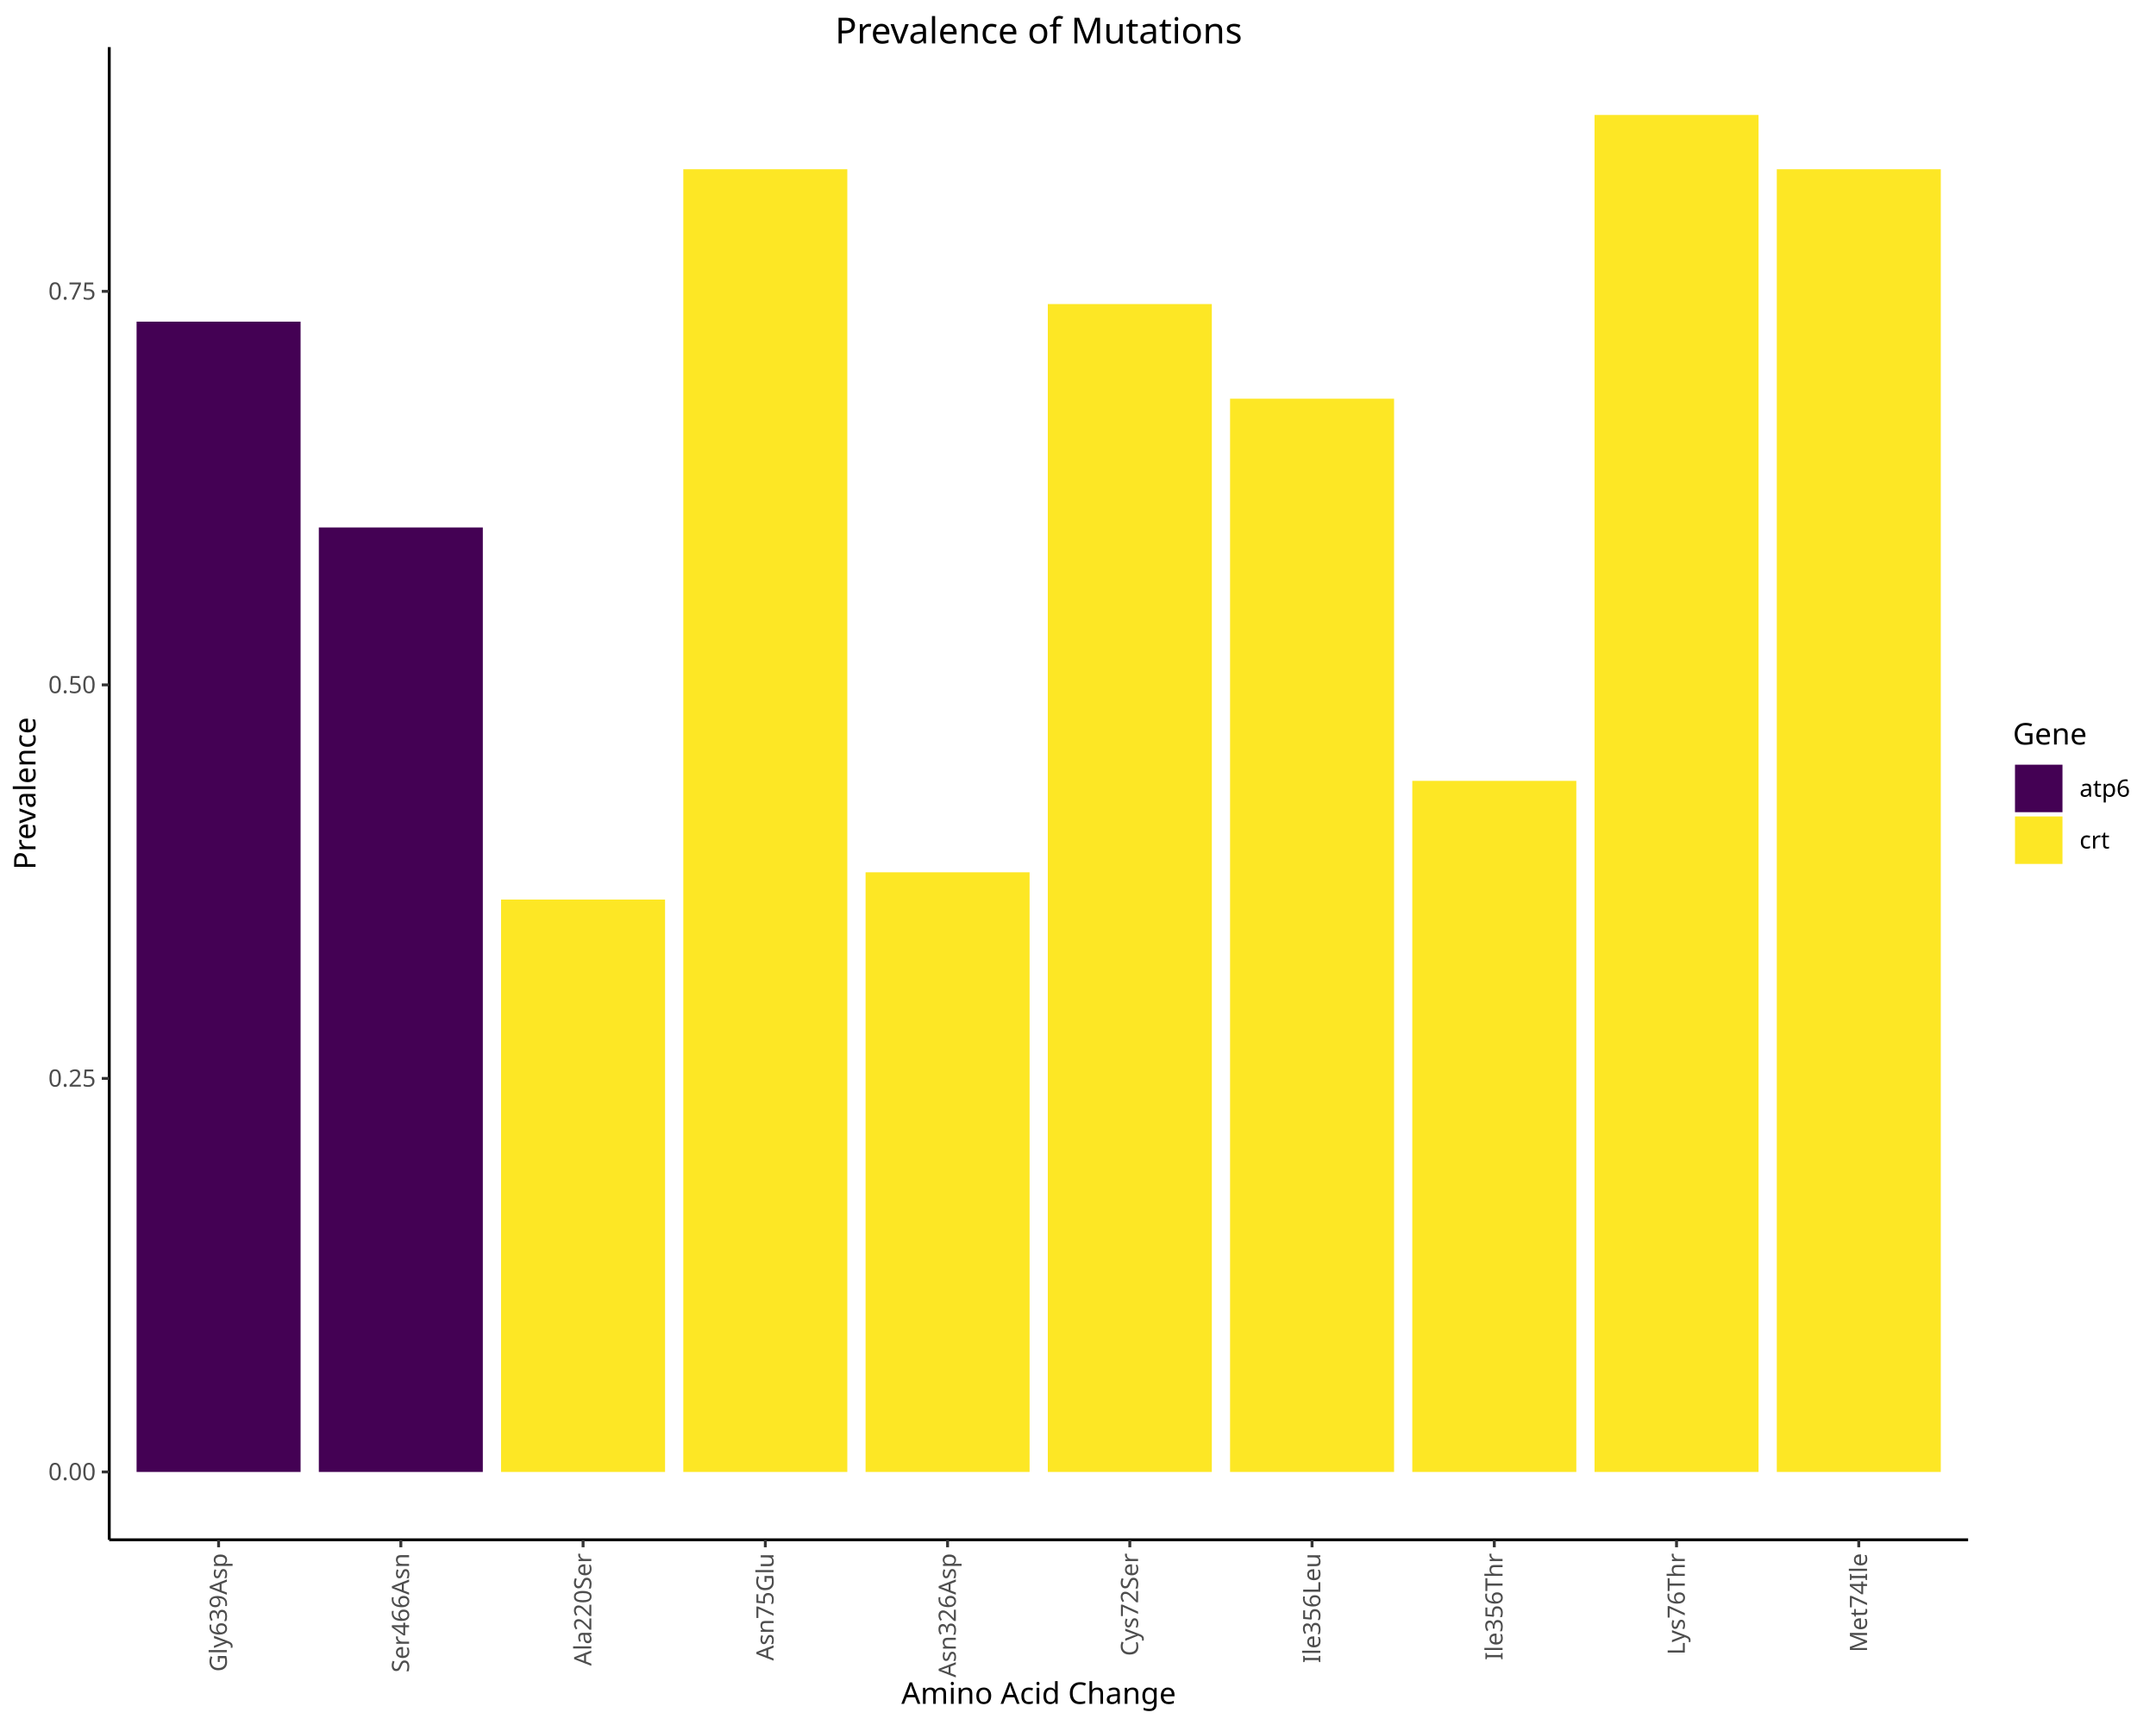
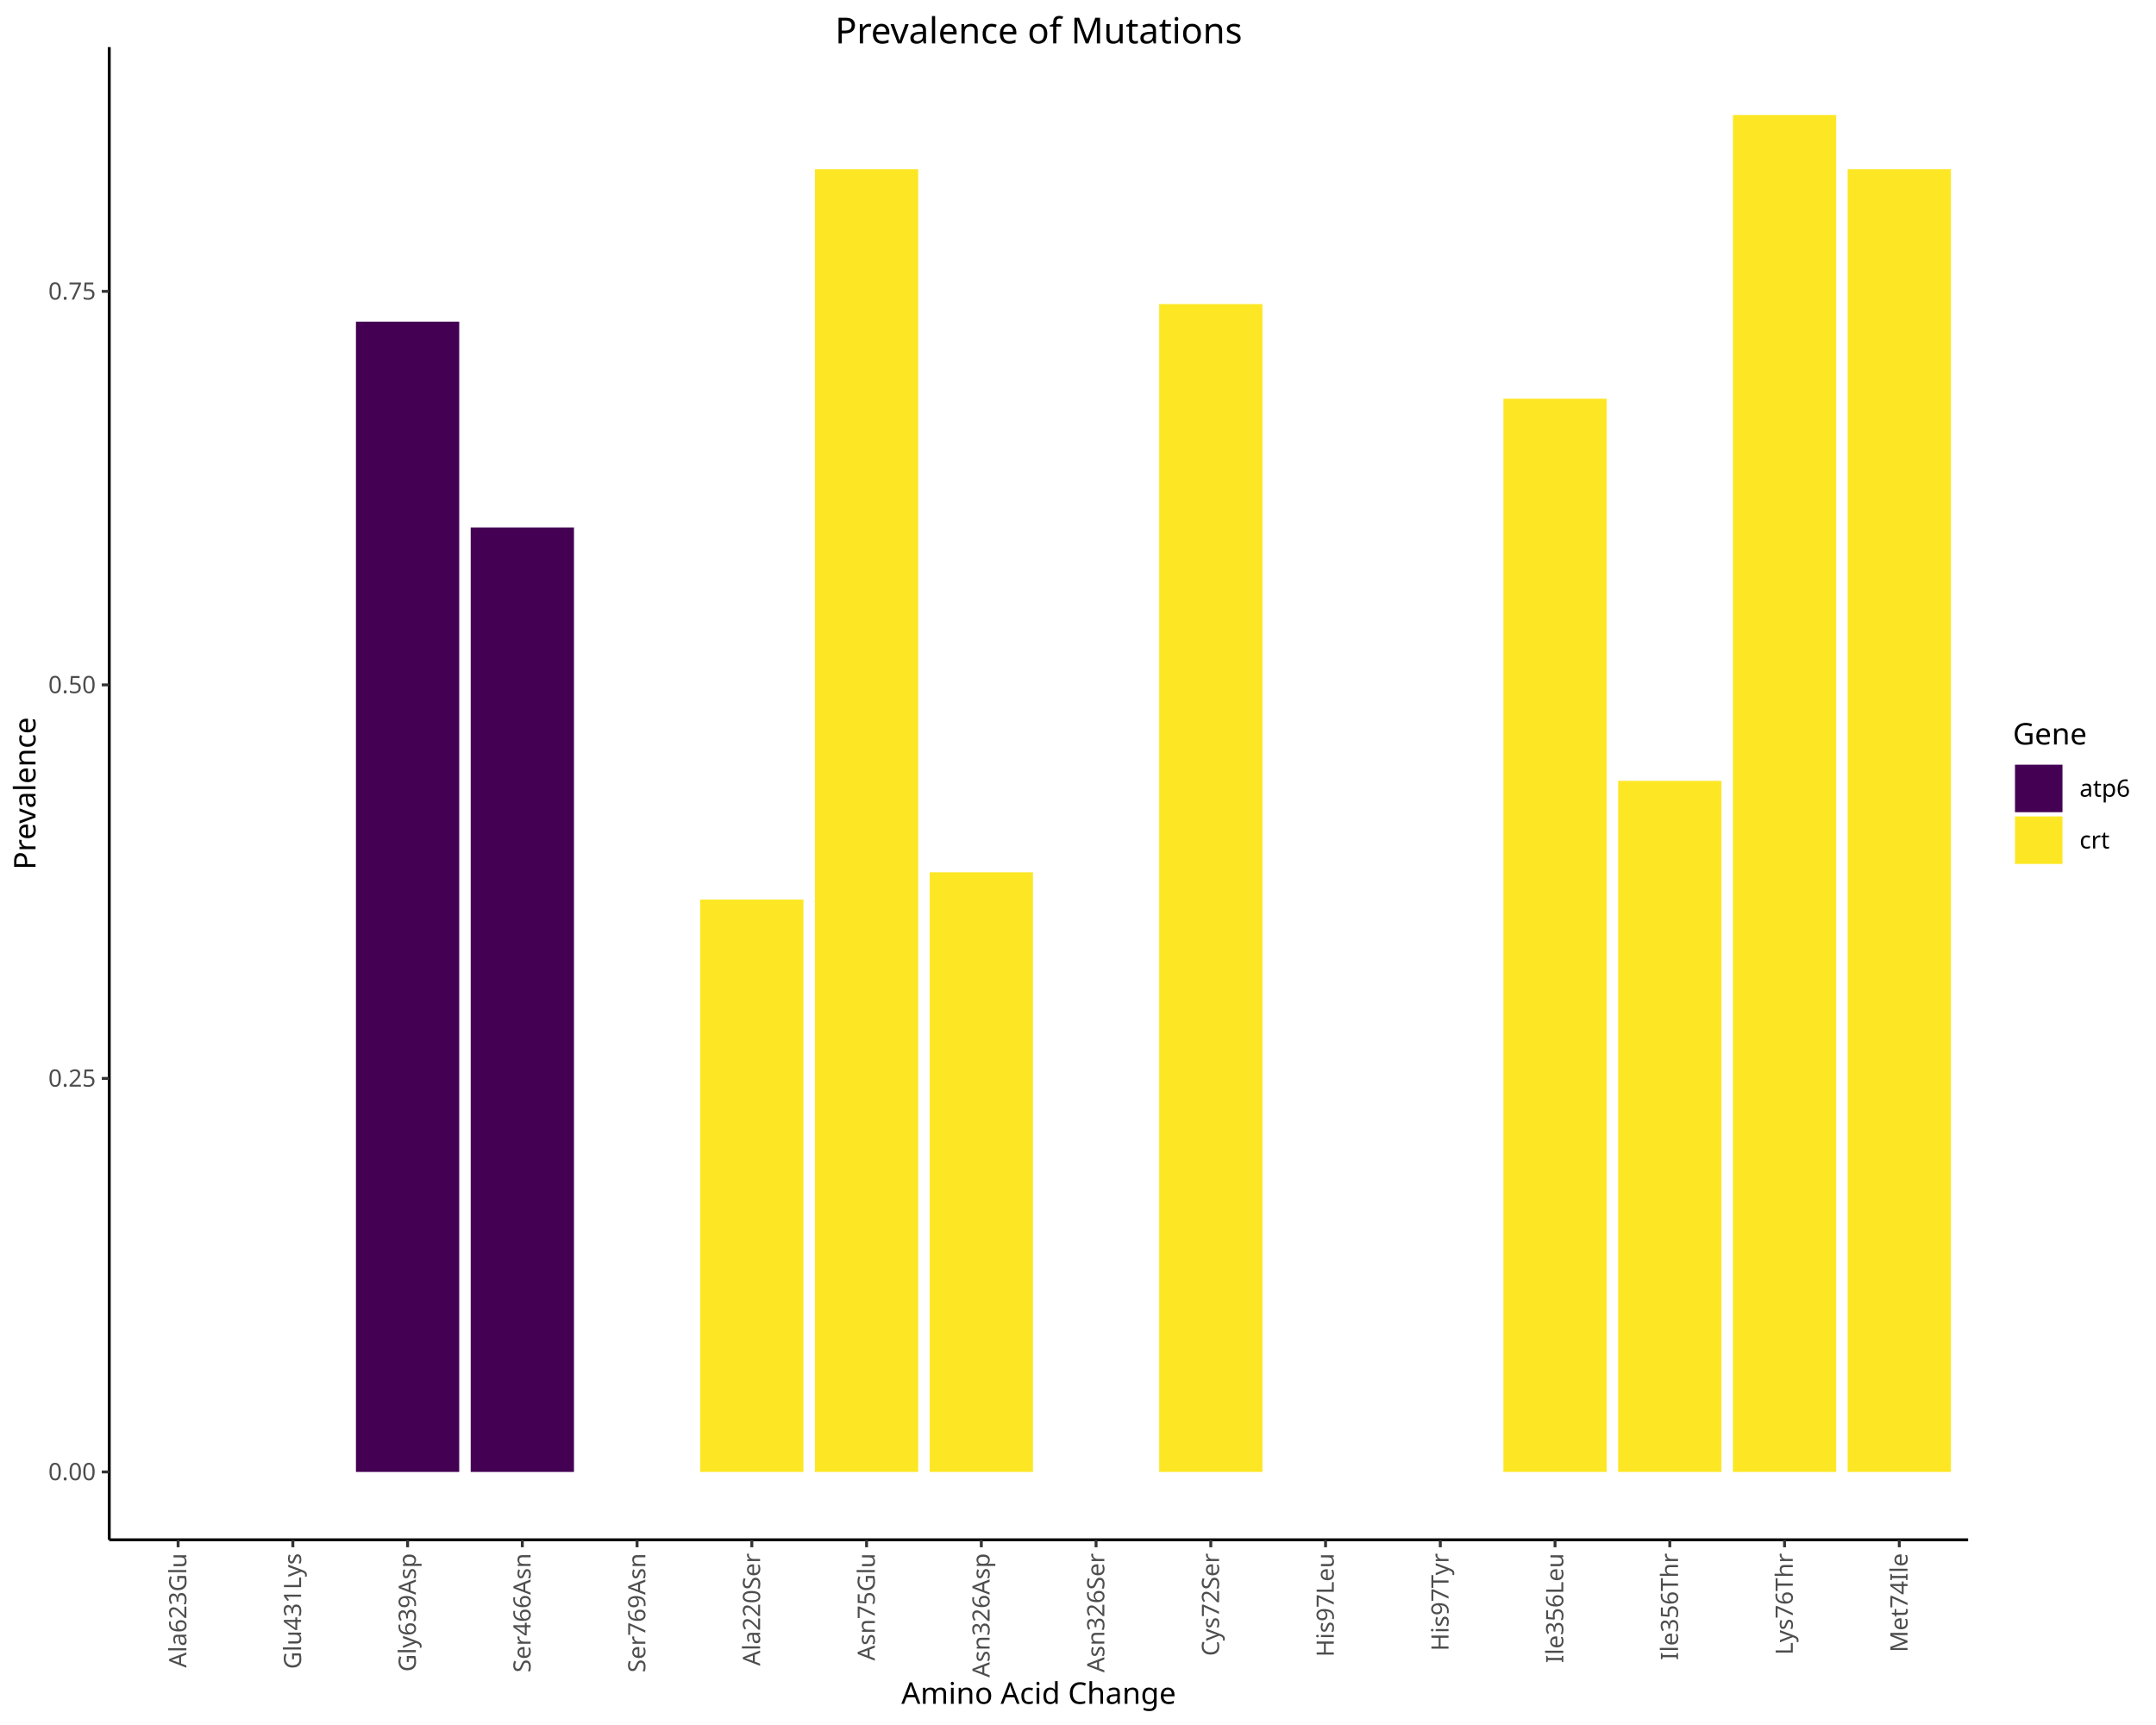
<svg xmlns="http://www.w3.org/2000/svg" class="svglite" data-engine-version="2.0" width="720.00pt" height="576.00pt" viewBox="0 0 720.00 576.00">
  <defs>
    <style type="text/css">
    .svglite line, .svglite polyline, .svglite polygon, .svglite path, .svglite rect, .svglite circle {
      fill: none;
      stroke: #000000;
      stroke-linecap: round;
      stroke-linejoin: round;
      stroke-miterlimit: 10.00;
    }
  </style>
  </defs>
  <rect width="100%" height="100%" style="stroke: none; fill: #FFFFFF;" />
  <defs>
    <clipPath id="cpMC4wMHw3MjAuMDB8MC4wMHw1NzYuMDA=">
      <rect x="0.00" y="0.00" width="720.00" height="576.00" />
    </clipPath>
  </defs>
  <g clip-path="url(#cpMC4wMHw3MjAuMDB8MC4wMHw1NzYuMDA=)">
    <rect x="0.00" y="0.00" width="720.00" height="576.00" style="stroke-width: 0.97; stroke: #FFFFFF; fill: #FFFFFF;" />
  </g>
  <defs>
    <clipPath id="cpMzYuNDh8NjU3LjI2fDE1LjczfDUxNC4xNg==">
      <rect x="36.48" y="15.73" width="620.78" height="498.43" />
    </clipPath>
  </defs>
  <g clip-path="url(#cpMzYuNDh8NjU3LjI2fDE1LjczfDUxNC4xNg==)">
    <rect x="36.48" y="15.73" width="620.78" height="498.43" style="stroke-width: 0.97; stroke: none; fill: #FFFFFF;" />
-     <rect x="45.61" y="107.40" width="54.77" height="384.10" style="stroke-width: 1.07; stroke: none; stroke-linecap: square; stroke-linejoin: miter; fill: #440154;" />
-     <rect x="106.47" y="176.13" width="54.77" height="315.37" style="stroke-width: 1.07; stroke: none; stroke-linecap: square; stroke-linejoin: miter; fill: #440154;" />
-     <rect x="167.33" y="300.37" width="54.77" height="191.13" style="stroke-width: 1.07; stroke: none; stroke-linecap: square; stroke-linejoin: miter; fill: #FDE725;" />
-     <rect x="228.19" y="56.51" width="54.77" height="434.99" style="stroke-width: 1.07; stroke: none; stroke-linecap: square; stroke-linejoin: miter; fill: #FDE725;" />
-     <rect x="289.06" y="291.27" width="54.77" height="200.23" style="stroke-width: 1.07; stroke: none; stroke-linecap: square; stroke-linejoin: miter; fill: #FDE725;" />
-     <rect x="349.92" y="101.53" width="54.77" height="389.97" style="stroke-width: 1.07; stroke: none; stroke-linecap: square; stroke-linejoin: miter; fill: #FDE725;" />
-     <rect x="410.78" y="133.13" width="54.77" height="358.37" style="stroke-width: 1.07; stroke: none; stroke-linecap: square; stroke-linejoin: miter; fill: #FDE725;" />
-     <rect x="471.64" y="260.74" width="54.77" height="230.76" style="stroke-width: 1.07; stroke: none; stroke-linecap: square; stroke-linejoin: miter; fill: #FDE725;" />
-     <rect x="532.50" y="38.39" width="54.77" height="453.11" style="stroke-width: 1.07; stroke: none; stroke-linecap: square; stroke-linejoin: miter; fill: #FDE725;" />
-     <rect x="593.36" y="56.51" width="54.77" height="434.99" style="stroke-width: 1.07; stroke: none; stroke-linecap: square; stroke-linejoin: miter; fill: #FDE725;" />
+     <rect x="42.23" y="491.50" width="34.49" height="0.00" style="stroke-width: 1.07; stroke: none; stroke-linecap: square; stroke-linejoin: miter; fill: #440154;" />
+     <rect x="80.55" y="491.50" width="34.49" height="0.00" style="stroke-width: 1.07; stroke: none; stroke-linecap: square; stroke-linejoin: miter; fill: #440154;" />
+     <rect x="118.87" y="107.40" width="34.49" height="384.10" style="stroke-width: 1.07; stroke: none; stroke-linecap: square; stroke-linejoin: miter; fill: #440154;" />
+     <rect x="157.19" y="176.13" width="34.49" height="315.37" style="stroke-width: 1.07; stroke: none; stroke-linecap: square; stroke-linejoin: miter; fill: #440154;" />
+     <rect x="195.51" y="491.50" width="34.49" height="0.00" style="stroke-width: 1.07; stroke: none; stroke-linecap: square; stroke-linejoin: miter; fill: #440154;" />
+     <rect x="233.83" y="300.37" width="34.49" height="191.13" style="stroke-width: 1.07; stroke: none; stroke-linecap: square; stroke-linejoin: miter; fill: #FDE725;" />
+     <rect x="272.15" y="56.51" width="34.49" height="434.99" style="stroke-width: 1.07; stroke: none; stroke-linecap: square; stroke-linejoin: miter; fill: #FDE725;" />
+     <rect x="310.47" y="291.27" width="34.49" height="200.23" style="stroke-width: 1.07; stroke: none; stroke-linecap: square; stroke-linejoin: miter; fill: #FDE725;" />
+     <rect x="348.79" y="491.50" width="34.49" height="0.00" style="stroke-width: 1.07; stroke: none; stroke-linecap: square; stroke-linejoin: miter; fill: #FDE725;" />
+     <rect x="387.11" y="101.53" width="34.49" height="389.97" style="stroke-width: 1.07; stroke: none; stroke-linecap: square; stroke-linejoin: miter; fill: #FDE725;" />
+     <rect x="425.43" y="491.50" width="34.49" height="0.00" style="stroke-width: 1.07; stroke: none; stroke-linecap: square; stroke-linejoin: miter; fill: #FDE725;" />
+     <rect x="463.75" y="491.50" width="34.49" height="0.00" style="stroke-width: 1.07; stroke: none; stroke-linecap: square; stroke-linejoin: miter; fill: #FDE725;" />
+     <rect x="502.07" y="133.13" width="34.49" height="358.37" style="stroke-width: 1.07; stroke: none; stroke-linecap: square; stroke-linejoin: miter; fill: #FDE725;" />
+     <rect x="540.39" y="260.74" width="34.49" height="230.76" style="stroke-width: 1.07; stroke: none; stroke-linecap: square; stroke-linejoin: miter; fill: #FDE725;" />
+     <rect x="578.71" y="38.39" width="34.49" height="453.11" style="stroke-width: 1.07; stroke: none; stroke-linecap: square; stroke-linejoin: miter; fill: #FDE725;" />
+     <rect x="617.03" y="56.51" width="34.49" height="434.99" style="stroke-width: 1.07; stroke: none; stroke-linecap: square; stroke-linejoin: miter; fill: #FDE725;" />
  </g>
  <g clip-path="url(#cpMC4wMHw3MjAuMDB8MC4wMHw1NzYuMDA=)">
    <polyline points="36.48,514.16 36.48,15.73 " style="stroke-width: 0.97; stroke-linecap: butt;" />
    <text x="32.00" y="494.25" text-anchor="end" style="font-size: 8.00px; fill: #4D4D4D; font-family: sans;" textLength="15.57px" lengthAdjust="spacingAndGlyphs">0.00</text>
    <text x="32.00" y="362.85" text-anchor="end" style="font-size: 8.00px; fill: #4D4D4D; font-family: sans;" textLength="15.57px" lengthAdjust="spacingAndGlyphs">0.25</text>
    <text x="32.00" y="231.45" text-anchor="end" style="font-size: 8.00px; fill: #4D4D4D; font-family: sans;" textLength="15.57px" lengthAdjust="spacingAndGlyphs">0.50</text>
    <text x="32.00" y="100.04" text-anchor="end" style="font-size: 8.00px; fill: #4D4D4D; font-family: sans;" textLength="15.57px" lengthAdjust="spacingAndGlyphs">0.75</text>
    <polyline points="33.99,491.50 36.48,491.50 " style="stroke-width: 0.97; stroke: #333333; stroke-linecap: butt;" />
    <polyline points="33.99,360.10 36.48,360.10 " style="stroke-width: 0.97; stroke: #333333; stroke-linecap: butt;" />
    <polyline points="33.99,228.69 36.48,228.69 " style="stroke-width: 0.97; stroke: #333333; stroke-linecap: butt;" />
    <polyline points="33.99,97.29 36.48,97.29 " style="stroke-width: 0.97; stroke: #333333; stroke-linecap: butt;" />
    <polyline points="36.48,514.16 657.26,514.16 " style="stroke-width: 0.97; stroke-linecap: butt;" />
-     <polyline points="73.00,516.65 73.00,514.16 " style="stroke-width: 0.97; stroke: #333333; stroke-linecap: butt;" />
-     <polyline points="133.86,516.65 133.86,514.16 " style="stroke-width: 0.97; stroke: #333333; stroke-linecap: butt;" />
-     <polyline points="194.72,516.65 194.72,514.16 " style="stroke-width: 0.97; stroke: #333333; stroke-linecap: butt;" />
-     <polyline points="255.58,516.65 255.58,514.16 " style="stroke-width: 0.97; stroke: #333333; stroke-linecap: butt;" />
-     <polyline points="316.44,516.65 316.44,514.16 " style="stroke-width: 0.97; stroke: #333333; stroke-linecap: butt;" />
-     <polyline points="377.30,516.65 377.30,514.16 " style="stroke-width: 0.97; stroke: #333333; stroke-linecap: butt;" />
-     <polyline points="438.16,516.65 438.16,514.16 " style="stroke-width: 0.97; stroke: #333333; stroke-linecap: butt;" />
-     <polyline points="499.02,516.65 499.02,514.16 " style="stroke-width: 0.97; stroke: #333333; stroke-linecap: butt;" />
-     <polyline points="559.88,516.65 559.88,514.16 " style="stroke-width: 0.97; stroke: #333333; stroke-linecap: butt;" />
-     <polyline points="620.74,516.65 620.74,514.16 " style="stroke-width: 0.97; stroke: #333333; stroke-linecap: butt;" />
-     <text transform="translate(75.75,518.64) rotate(-90)" text-anchor="end" style="font-size: 8.00px; fill: #4D4D4D; font-family: sans;" textLength="39.14px" lengthAdjust="spacingAndGlyphs">Gly639Asp</text>
-     <text transform="translate(136.61,518.64) rotate(-90)" text-anchor="end" style="font-size: 8.00px; fill: #4D4D4D; font-family: sans;" textLength="39.59px" lengthAdjust="spacingAndGlyphs">Ser466Asn</text>
-     <text transform="translate(197.47,518.64) rotate(-90)" text-anchor="end" style="font-size: 8.00px; fill: #4D4D4D; font-family: sans;" textLength="37.36px" lengthAdjust="spacingAndGlyphs">Ala220Ser</text>
-     <text transform="translate(258.33,518.64) rotate(-90)" text-anchor="end" style="font-size: 8.00px; fill: #4D4D4D; font-family: sans;" textLength="35.14px" lengthAdjust="spacingAndGlyphs">Asn75Glu</text>
-     <text transform="translate(319.20,518.64) rotate(-90)" text-anchor="end" style="font-size: 8.00px; fill: #4D4D4D; font-family: sans;" textLength="40.93px" lengthAdjust="spacingAndGlyphs">Asn326Asp</text>
-     <text transform="translate(380.06,518.64) rotate(-90)" text-anchor="end" style="font-size: 8.00px; fill: #4D4D4D; font-family: sans;" textLength="35.14px" lengthAdjust="spacingAndGlyphs">Cys72Ser</text>
-     <text transform="translate(440.92,518.64) rotate(-90)" text-anchor="end" style="font-size: 8.00px; fill: #4D4D4D; font-family: sans;" textLength="35.15px" lengthAdjust="spacingAndGlyphs">Ile356Leu</text>
-     <text transform="translate(501.78,518.64) rotate(-90)" text-anchor="end" style="font-size: 8.00px; fill: #4D4D4D; font-family: sans;" textLength="33.80px" lengthAdjust="spacingAndGlyphs">Ile356Thr</text>
-     <text transform="translate(562.64,518.64) rotate(-90)" text-anchor="end" style="font-size: 8.00px; fill: #4D4D4D; font-family: sans;" textLength="33.36px" lengthAdjust="spacingAndGlyphs">Lys76Thr</text>
-     <text transform="translate(623.50,518.64) rotate(-90)" text-anchor="end" style="font-size: 8.00px; fill: #4D4D4D; font-family: sans;" textLength="30.69px" lengthAdjust="spacingAndGlyphs">Met74Ile</text>
+     <polyline points="59.48,516.65 59.48,514.16 " style="stroke-width: 0.97; stroke: #333333; stroke-linecap: butt;" />
+     <polyline points="97.80,516.65 97.80,514.16 " style="stroke-width: 0.97; stroke: #333333; stroke-linecap: butt;" />
+     <polyline points="136.12,516.65 136.12,514.16 " style="stroke-width: 0.97; stroke: #333333; stroke-linecap: butt;" />
+     <polyline points="174.43,516.65 174.43,514.16 " style="stroke-width: 0.97; stroke: #333333; stroke-linecap: butt;" />
+     <polyline points="212.75,516.65 212.75,514.16 " style="stroke-width: 0.97; stroke: #333333; stroke-linecap: butt;" />
+     <polyline points="251.07,516.65 251.07,514.16 " style="stroke-width: 0.97; stroke: #333333; stroke-linecap: butt;" />
+     <polyline points="289.39,516.65 289.39,514.16 " style="stroke-width: 0.97; stroke: #333333; stroke-linecap: butt;" />
+     <polyline points="327.71,516.65 327.71,514.16 " style="stroke-width: 0.97; stroke: #333333; stroke-linecap: butt;" />
+     <polyline points="366.03,516.65 366.03,514.16 " style="stroke-width: 0.97; stroke: #333333; stroke-linecap: butt;" />
+     <polyline points="404.35,516.65 404.35,514.16 " style="stroke-width: 0.97; stroke: #333333; stroke-linecap: butt;" />
+     <polyline points="442.67,516.65 442.67,514.16 " style="stroke-width: 0.97; stroke: #333333; stroke-linecap: butt;" />
+     <polyline points="480.99,516.65 480.99,514.16 " style="stroke-width: 0.97; stroke: #333333; stroke-linecap: butt;" />
+     <polyline points="519.31,516.65 519.31,514.16 " style="stroke-width: 0.97; stroke: #333333; stroke-linecap: butt;" />
+     <polyline points="557.63,516.65 557.63,514.16 " style="stroke-width: 0.97; stroke: #333333; stroke-linecap: butt;" />
+     <polyline points="595.95,516.65 595.95,514.16 " style="stroke-width: 0.97; stroke: #333333; stroke-linecap: butt;" />
+     <polyline points="634.27,516.65 634.27,514.16 " style="stroke-width: 0.97; stroke: #333333; stroke-linecap: butt;" />
+     <text transform="translate(62.23,518.64) rotate(-90)" text-anchor="end" style="font-size: 8.00px; fill: #4D4D4D; font-family: sans;" textLength="37.36px" lengthAdjust="spacingAndGlyphs">Ala623Glu</text>
+     <text transform="translate(100.55,518.64) rotate(-90)" text-anchor="end" style="font-size: 8.00px; fill: #4D4D4D; font-family: sans;" textLength="38.26px" lengthAdjust="spacingAndGlyphs">Glu431Lys</text>
+     <text transform="translate(138.87,518.64) rotate(-90)" text-anchor="end" style="font-size: 8.00px; fill: #4D4D4D; font-family: sans;" textLength="39.14px" lengthAdjust="spacingAndGlyphs">Gly639Asp</text>
+     <text transform="translate(177.19,518.64) rotate(-90)" text-anchor="end" style="font-size: 8.00px; fill: #4D4D4D; font-family: sans;" textLength="39.59px" lengthAdjust="spacingAndGlyphs">Ser466Asn</text>
+     <text transform="translate(215.51,518.64) rotate(-90)" text-anchor="end" style="font-size: 8.00px; fill: #4D4D4D; font-family: sans;" textLength="39.59px" lengthAdjust="spacingAndGlyphs">Ser769Asn</text>
+     <text transform="translate(253.83,518.64) rotate(-90)" text-anchor="end" style="font-size: 8.00px; fill: #4D4D4D; font-family: sans;" textLength="37.36px" lengthAdjust="spacingAndGlyphs">Ala220Ser</text>
+     <text transform="translate(292.15,518.64) rotate(-90)" text-anchor="end" style="font-size: 8.00px; fill: #4D4D4D; font-family: sans;" textLength="35.14px" lengthAdjust="spacingAndGlyphs">Asn75Glu</text>
+     <text transform="translate(330.47,518.64) rotate(-90)" text-anchor="end" style="font-size: 8.00px; fill: #4D4D4D; font-family: sans;" textLength="40.93px" lengthAdjust="spacingAndGlyphs">Asn326Asp</text>
+     <text transform="translate(368.79,518.64) rotate(-90)" text-anchor="end" style="font-size: 8.00px; fill: #4D4D4D; font-family: sans;" textLength="39.59px" lengthAdjust="spacingAndGlyphs">Asn326Ser</text>
+     <text transform="translate(407.10,518.64) rotate(-90)" text-anchor="end" style="font-size: 8.00px; fill: #4D4D4D; font-family: sans;" textLength="35.14px" lengthAdjust="spacingAndGlyphs">Cys72Ser</text>
+     <text transform="translate(445.42,518.64) rotate(-90)" text-anchor="end" style="font-size: 8.00px; fill: #4D4D4D; font-family: sans;" textLength="33.81px" lengthAdjust="spacingAndGlyphs">His97Leu</text>
+     <text transform="translate(483.74,518.64) rotate(-90)" text-anchor="end" style="font-size: 8.00px; fill: #4D4D4D; font-family: sans;" textLength="32.01px" lengthAdjust="spacingAndGlyphs">His97Tyr</text>
+     <text transform="translate(522.06,518.64) rotate(-90)" text-anchor="end" style="font-size: 8.00px; fill: #4D4D4D; font-family: sans;" textLength="35.15px" lengthAdjust="spacingAndGlyphs">Ile356Leu</text>
+     <text transform="translate(560.38,518.64) rotate(-90)" text-anchor="end" style="font-size: 8.00px; fill: #4D4D4D; font-family: sans;" textLength="33.80px" lengthAdjust="spacingAndGlyphs">Ile356Thr</text>
+     <text transform="translate(598.70,518.64) rotate(-90)" text-anchor="end" style="font-size: 8.00px; fill: #4D4D4D; font-family: sans;" textLength="33.36px" lengthAdjust="spacingAndGlyphs">Lys76Thr</text>
+     <text transform="translate(637.02,518.64) rotate(-90)" text-anchor="end" style="font-size: 8.00px; fill: #4D4D4D; font-family: sans;" textLength="30.69px" lengthAdjust="spacingAndGlyphs">Met74Ile</text>
    <text x="346.87" y="568.94" text-anchor="middle" style="font-size: 10.00px; font-family: sans;" textLength="88.40px" lengthAdjust="spacingAndGlyphs">Amino Acid Change</text>
    <text transform="translate(11.86,264.94) rotate(-90)" text-anchor="middle" style="font-size: 10.00px; font-family: sans;" textLength="50.04px" lengthAdjust="spacingAndGlyphs">Prevalence</text>
    <rect x="667.22" y="235.71" width="47.80" height="58.46" style="stroke-width: 0.97; stroke: none; fill: #FFFFFF;" />
    <text x="672.20" y="248.61" style="font-size: 10.00px; font-family: sans;" textLength="24.47px" lengthAdjust="spacingAndGlyphs">Gene</text>
    <rect x="672.91" y="255.34" width="15.86" height="15.86" style="stroke-width: 1.07; stroke: none; stroke-linecap: square; stroke-linejoin: miter; fill: #440154;" />
    <rect x="672.91" y="272.62" width="15.86" height="15.86" style="stroke-width: 1.07; stroke: none; stroke-linecap: square; stroke-linejoin: miter; fill: #FDE725;" />
    <text x="694.47" y="266.03" style="font-size: 8.00px; font-family: sans;" textLength="15.57px" lengthAdjust="spacingAndGlyphs">atp6</text>
    <text x="694.47" y="283.31" style="font-size: 8.00px; font-family: sans;" textLength="8.89px" lengthAdjust="spacingAndGlyphs">crt</text>
    <text x="346.87" y="14.49" text-anchor="middle" style="font-size: 12.00px; font-family: sans;" textLength="128.76px" lengthAdjust="spacingAndGlyphs">Prevalence of Mutations</text>
  </g>
</svg>
